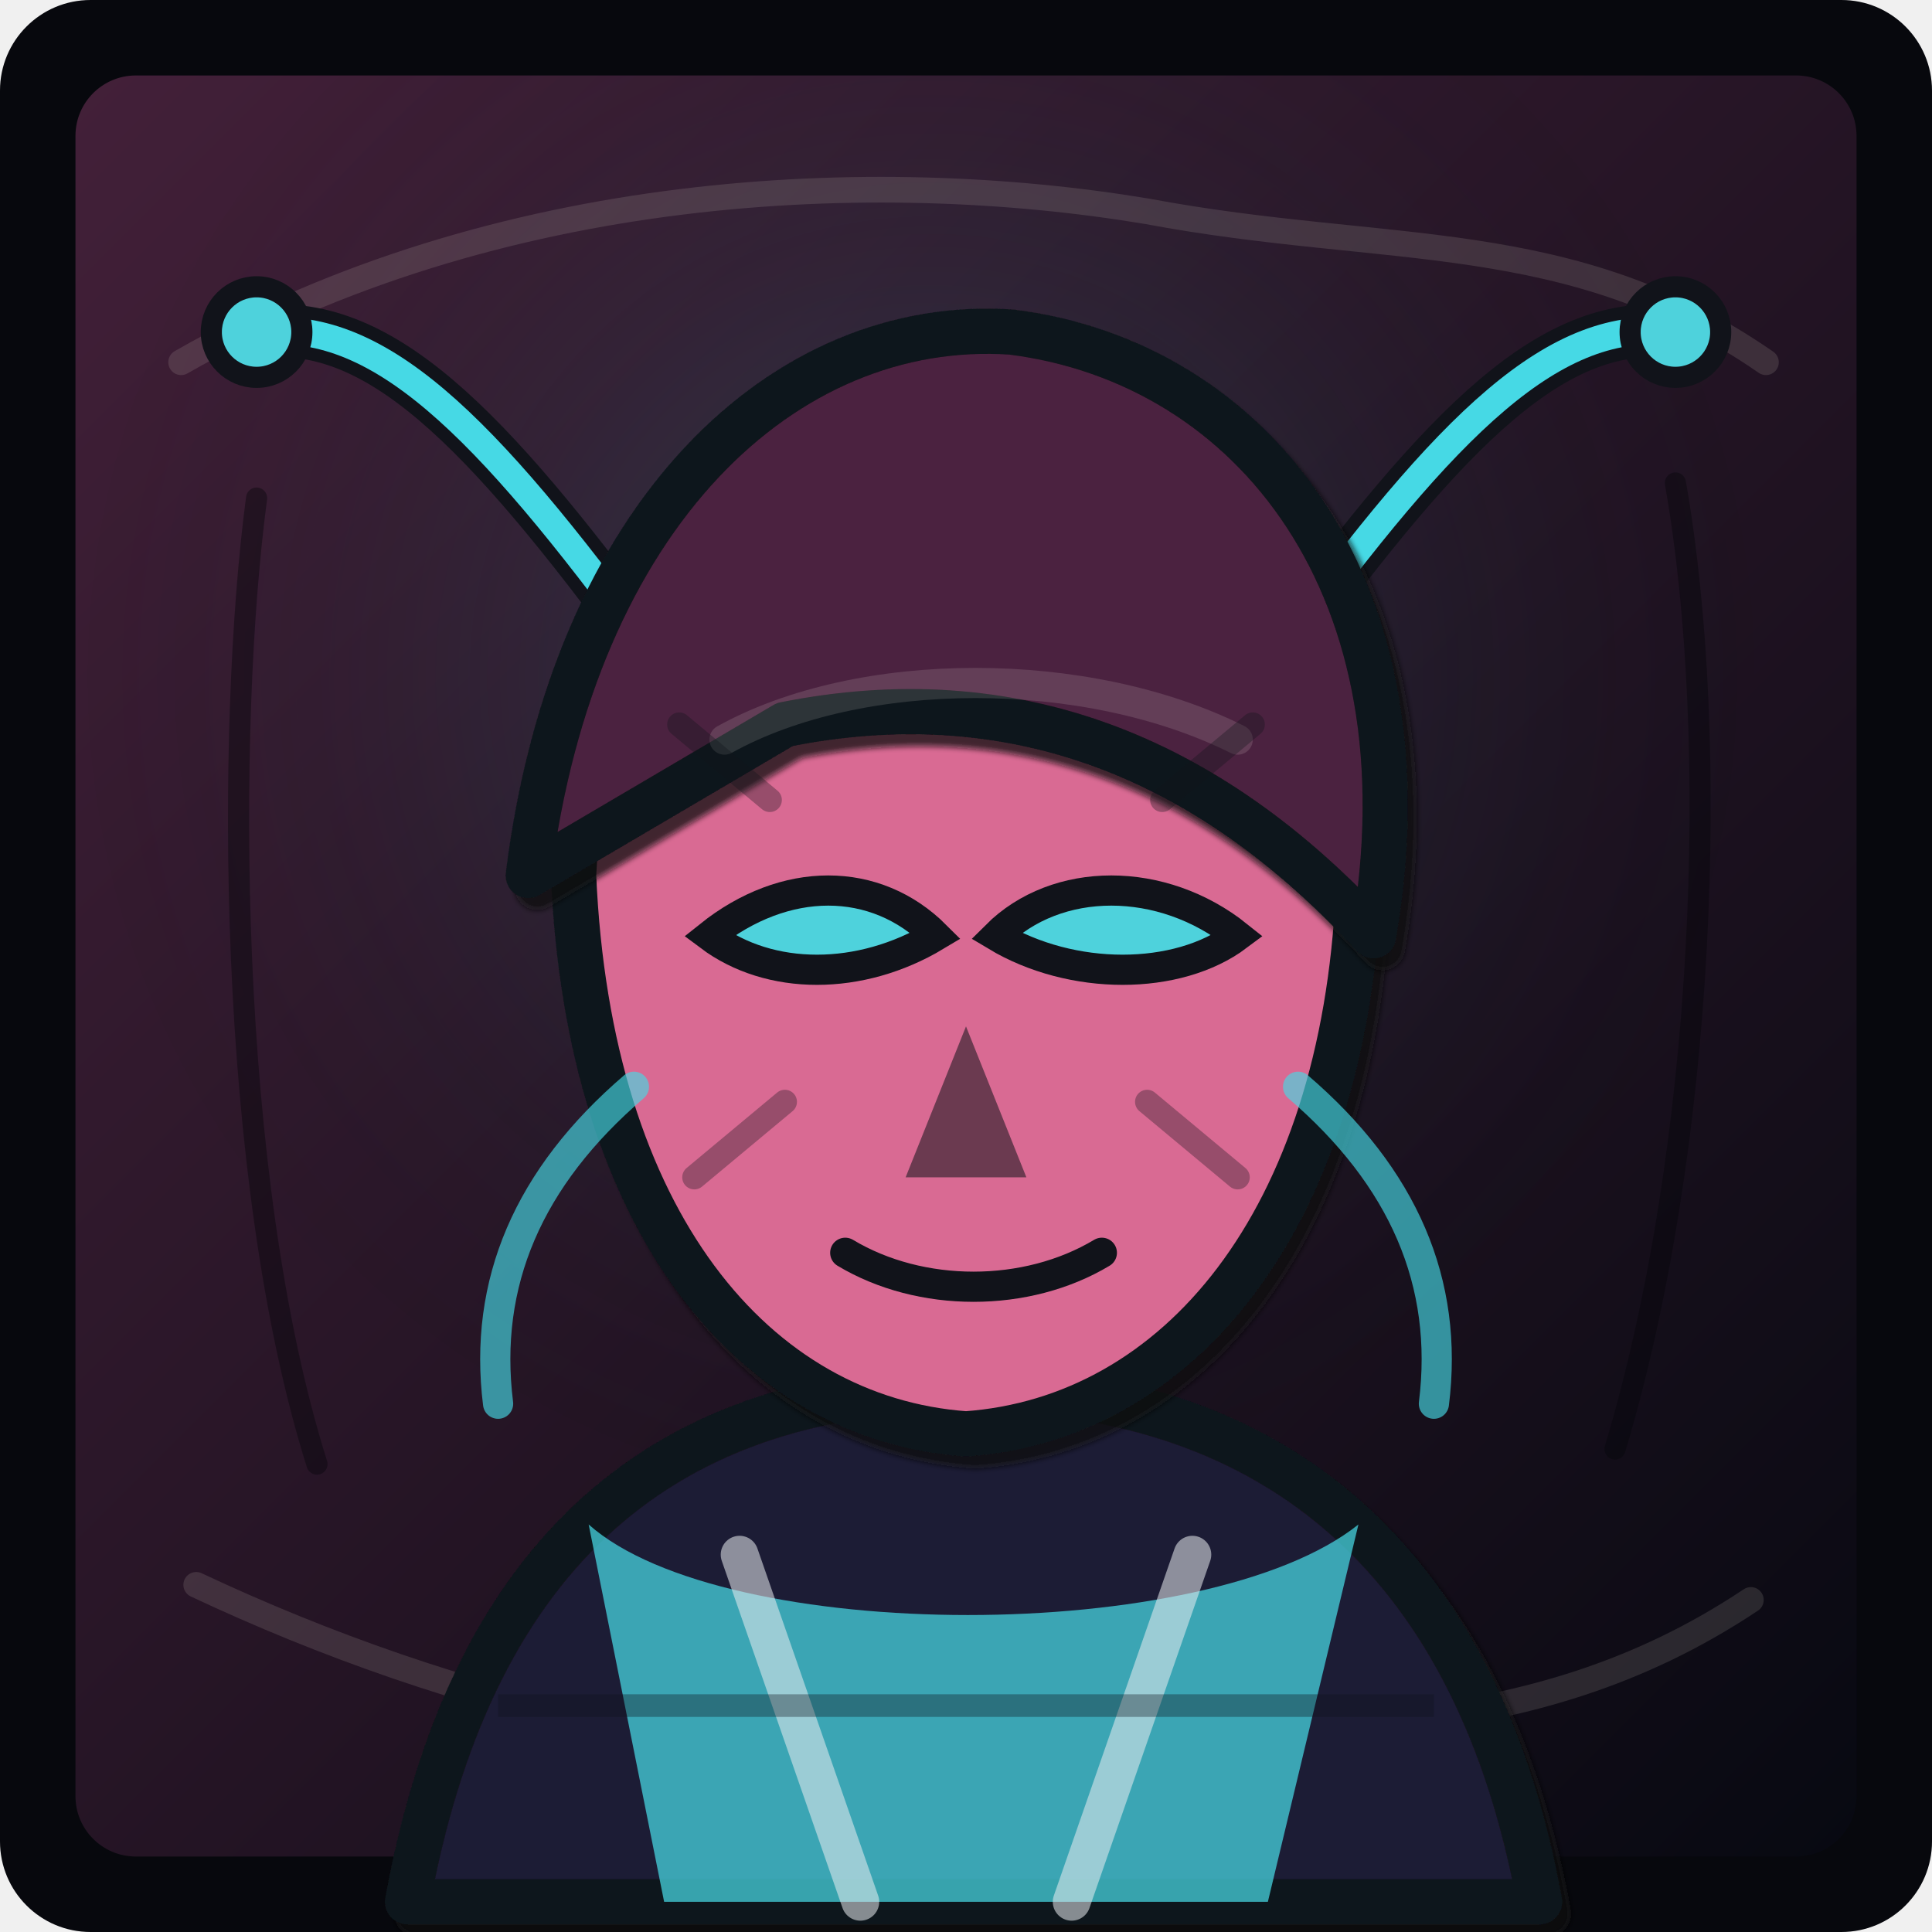
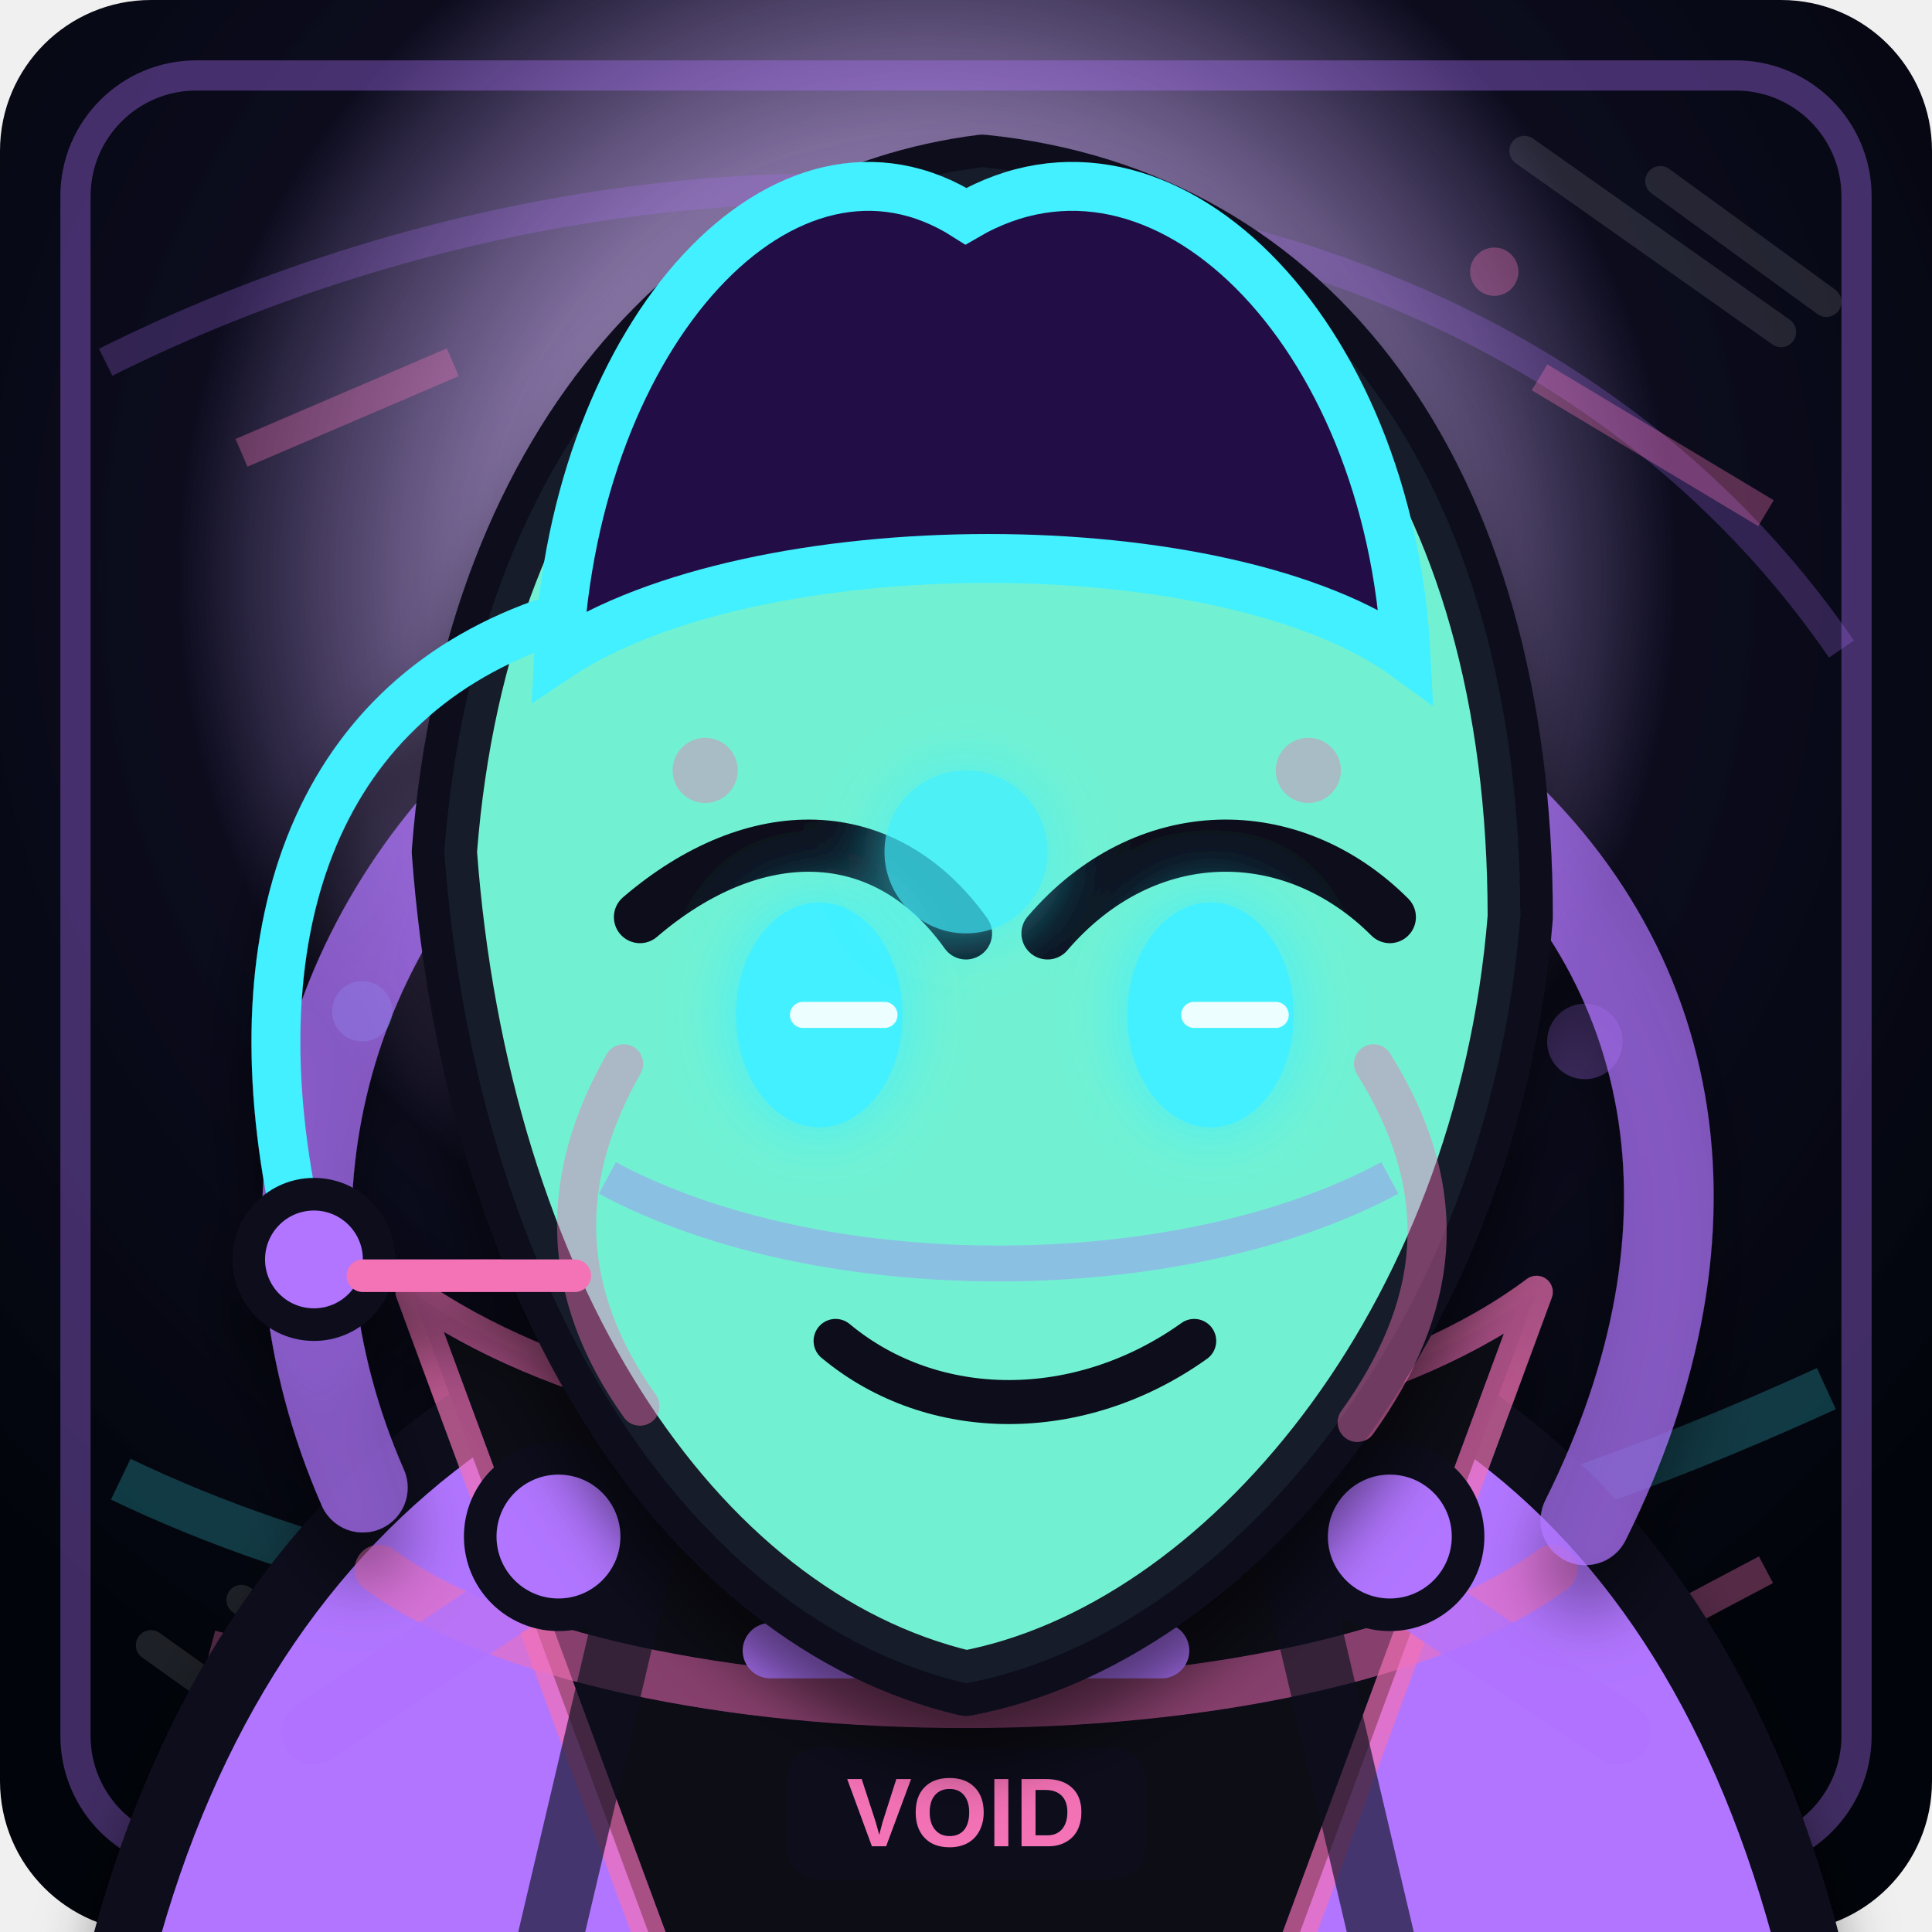
<svg xmlns="http://www.w3.org/2000/svg" width="128" height="128" viewBox="0 0 128 128" fill="none">
  <defs>
-     <linearGradient id="bg-umbral-ink-male-6" x1="0" y1="0" x2="1" y2="1">
-       <stop offset="0" stop-color="#432039" />
-       <stop offset="1" stop-color="#070911" />
+     <radialGradient id="bg-umbral-male-6" cx="48%" cy="30%" r="70%">
+       <stop offset="0%" stop-color="#b174ff" stop-opacity=".30" />
+       <stop offset="55%" stop-color="#070719" stop-opacity=".98" />
+       <stop offset="100%" stop-color="#01040a" />
+     </radialGradient>
+     <linearGradient id="suit-umbral-male-6" x1="28" y1="90" x2="101" y2="127">
+       <stop offset="0%" stop-color="#b174ff" />
+       <stop offset="48%" stop-color="#42f0ff" />
+       <stop offset="100%" stop-color="#070719" />
    </linearGradient>
-     <radialGradient id="wash-umbral-ink-male-6" cx="48%" cy="34%" r="72%">
-       <stop offset="0" stop-color="#46d9e5" stop-opacity=".20" />
-       <stop offset=".68" stop-color="#000" stop-opacity="0" />
-     </radialGradient>
-     <filter id="ink-umbral-ink-male-6" x="-25%" y="-25%" width="150%" height="150%">
-       <feDropShadow dx=".6" dy=".8" stdDeviation=".2" flood-color="#090a0e" flood-opacity=".75" />
+     <linearGradient id="shade-umbral-male-6" x1="38" y1="31" x2="86" y2="94">
+       <stop offset="0%" stop-color="#ffffff" stop-opacity=".28" />
+       <stop offset="100%" stop-color="#000000" stop-opacity=".28" />
+     </linearGradient>
+     <filter id="shadow-umbral-male-6" x="-30%" y="-30%" width="160%" height="160%">
+       <feDropShadow dx="0" dy="3" stdDeviation="2" flood-color="#000000" flood-opacity=".55" />
+     </filter>
+     <filter id="glow-umbral-male-6" x="-60%" y="-60%" width="220%" height="220%">
+       <feGaussianBlur stdDeviation="2.2" result="blur" />
+       <feMerge>
+         <feMergeNode in="blur" />
+         <feMergeNode in="SourceGraphic" />
+       </feMerge>
    </filter>
  </defs>
-   <rect width="128" height="128" rx="6" fill="#07080d" />
-   <rect x="5" y="5" width="118" height="118" rx="4" fill="url(#bg-umbral-ink-male-6)" />
-   <rect x="5" y="5" width="118" height="118" rx="4" fill="url(#wash-umbral-ink-male-6)" />
-   <path d="M12 24 C33 12 58 11 76 14 C92 17 104 15 117 24 M13 105 C30 113 50 118 68 116 C86 114 101 116 116 106" stroke="#f4eadc" stroke-opacity=".13" stroke-width="1.7" stroke-linecap="round" />
-   <path d="M17 33 C15 48 15 78 21 97 M111 32 C114 49 113 76 107 96" stroke="#05060a" stroke-opacity=".42" stroke-width="1.4" stroke-linecap="round" />
-   <path d="M27 126 C31 104 43 92 64 92 C85 92 98 104 102 126Z" fill="#1d1a34" stroke="#11131a" stroke-width="3" stroke-linejoin="round" filter="url(#ink-umbral-ink-male-6)" />
-   <path d="M39 101 C48 109 80 109 90 101 L84 126 H44Z" fill="#46d9e5" opacity=".72" />
-   <path d="M49 103 L57 126 M79 103 L71 126" stroke="#e9edf0" stroke-opacity=".55" stroke-width="2.5" stroke-linecap="round" />
-   <path d="M33 113 H95" stroke="#11131a" stroke-opacity=".35" stroke-width="1.5" />
-   <path d="M43 43 C32 28 25 21 17 22 M85 43 C96 28 103 21 111 22" stroke="#11131a" stroke-width="3.5" stroke-linecap="round" />
-   <path d="M43 43 C32 28 25 21 17 22 M85 43 C96 28 103 21 111 22" stroke="#46d9e5" stroke-width="1.8" stroke-linecap="round" />
-   <circle cx="17" cy="22" r="3" fill="#4ed2dc" stroke="#11131a" stroke-width="1.4" />
-   <circle cx="111" cy="22" r="3" fill="#4ed2dc" stroke="#11131a" stroke-width="1.4" />
-   <path d="M38 58 C39 38 51 29 64 28 C79 29 90 40 90 59 C89 81 78 94 64 95 C50 94 39 81 38 58Z" fill="#d96a93" stroke="#11131a" stroke-width="3" stroke-linejoin="round" filter="url(#ink-umbral-ink-male-6)" />
-   <path d="M35 58 C38 34 52 21 67 22 C83 24 95 39 91 62 C80 50 67 45 52 48Z" fill="#4b2440" stroke="#11131a" stroke-width="3" stroke-linejoin="round" filter="url(#ink-umbral-ink-male-6)" />
-   <path d="M48 49 C57 44 72 44 82 49" stroke="#f7efe8" stroke-opacity=".14" stroke-width="2" stroke-linecap="round" />
-   <path d="M47 62 C52 58 58 58 62 62 C57 65 51 65 47 62Z" fill="#4ed2dc" stroke="#11131a" stroke-width="2" />
-   <path d="M82 62 C77 58 70 58 66 62 C71 65 78 65 82 62Z" fill="#4ed2dc" stroke="#11131a" stroke-width="2" />
-   <path d="M64 68 L60 78 H68Z" fill="#11131a" opacity=".55" />
-   <path d="M56 83 C61 86 68 86 73 83" stroke="#11131a" stroke-width="2" stroke-linecap="round" />
-   <path d="M42 72 C35 78 32 85 33 93 M86 72 C93 78 96 85 95 93" stroke="#46d9e5" stroke-opacity=".65" stroke-width="2" stroke-linecap="round" />
-   <path d="M51 53 L45 48 M77 53 L83 48 M52 73 L46 78 M76 73 L82 78" stroke="#11131a" stroke-opacity=".33" stroke-width="1.6" stroke-linecap="round" />
+   <rect width="128" height="128" rx="10" fill="url(#bg-umbral-male-6)" />
+   <path d="M7 24 C25 15 46 11 64 13 C92 15 111 27 122 43" stroke="#b174ff" stroke-opacity=".24" stroke-width="2" />
+   <path d="M8 98 C33 110 73 114 121 92" stroke="#42f0ff" stroke-opacity=".22" stroke-width="3" />
+   <path d="M101 10 L118 22 M110 12 L121 20 M10 109 L24 119 M16 106 L31 117" stroke="#ffffff" stroke-opacity=".11" stroke-width="2" stroke-linecap="round" />
+   <g opacity=".34">
+     <path d="M16 30 L30 24 M102 25 L117 34 M14 109 L29 113 M100 113 L117 104" stroke="#f472b6" stroke-width="2" />
+     <circle cx="24" cy="67" r="2" fill="#42f0ff" />
+     <circle cx="105" cy="69" r="2.5" fill="#b174ff" />
+     <circle cx="99" cy="18" r="1.6" fill="#f472b6" />
+   </g>
+   <rect x="5" y="5" width="118" height="118" rx="8" stroke="#b174ff" stroke-opacity=".36" stroke-width="2" />
+   <g transform="translate(64 64) scale(1.08) translate(-64 -64)">
+     <g filter="url(#shadow-umbral-male-6)">
+       <path d="M11 130 C17 99 37 83 64 83 C93 83 111 99 117 130Z" fill="url(#suit-umbral-male-6)" stroke="#08101d" stroke-width="4" stroke-linejoin="round" />
+       <path d="M30 84 L47 130 H82 L99 84 C83 96 47 96 30 84Z" fill="#070719" stroke="#f472b6" stroke-opacity=".68" stroke-width="2" stroke-linejoin="round" />
+       <path d="M28 101 C43 112 85 112 100 101" stroke="#f472b6" stroke-opacity=".54" stroke-width="3" stroke-linecap="round" />
+       <path d="M45 96 L37 130 M83 96 L91 130" stroke="#08101d" stroke-opacity=".64" stroke-width="4" stroke-linecap="round" />
+       <path d="M24 111 L39 101 M104 111 L89 101" stroke="#b174ff" stroke-opacity=".78" stroke-width="4" stroke-linecap="round" />
+       <circle cx="39" cy="99" r="4.8" fill="#b174ff" stroke="#08101d" stroke-width="2" />
+       <circle cx="90" cy="99" r="4.8" fill="#b174ff" stroke="#08101d" stroke-width="2" />
+       <path d="M52 106 H76" stroke="#b174ff" stroke-width="3.4" stroke-linecap="round" />
+       <rect x="53" y="112" width="22" height="8" rx="2" fill="#08101d" opacity=".72" />
+       <text x="64" y="118" text-anchor="middle" fill="#f472b6" font-size="6" font-family="Arial, sans-serif" font-weight="900">VOID</text>
+     </g>
+     <g filter="url(#shadow-umbral-male-6)">
+       <path d="M36 52 C24 63 20 80 27 96 M94 52 C108 63 111 80 102 98" stroke="#b174ff" stroke-width="5.5" stroke-linecap="round" opacity=".68" />
+       <path d="M32 57 C34 31 49 17 65 15 C85 17 98 34 98 61 C96 86 80 105 64 108 C47 104 34 84 32 57Z" fill="#69f0cf" stroke="#08101d" stroke-width="4" stroke-linejoin="round" />
+       <path d="M32 57 C34 31 49 17 65 15 C85 17 98 34 98 61 C96 86 80 105 64 108 C47 104 34 84 32 57Z" fill="url(#shade-umbral-male-6)" opacity=".22" />
+       <path d="M39 45 C40 25 53 11 64 18 C76 11 90 25 91 45 C80 37 51 37 39 45Z" fill="#241047" stroke="#42f0ff" stroke-width="3" />
+       <path d="M44 61 C51 55 59 55 64 62 M69 62 C75 55 84 55 90 61" stroke="#08101d" stroke-width="3.2" stroke-linecap="round" />
+       <ellipse cx="55" cy="67" rx="5.1" ry="6.9" fill="#42f0ff" filter="url(#glow-umbral-male-6)" />
+       <ellipse cx="79" cy="67" rx="5.1" ry="6.9" fill="#42f0ff" filter="url(#glow-umbral-male-6)" />
+       <path d="M54 67 H59 M78 67 H83" stroke="#ffffff" stroke-opacity=".9" stroke-width="1.6" stroke-linecap="round" />
+       <circle cx="64" cy="57" r="5" fill="#42f0ff" opacity=".75" filter="url(#glow-umbral-male-6)" />
+       <path d="M56 87 C62 92 71 92 78 87" stroke="#08101d" stroke-width="2.7" stroke-linecap="round" />
+       <path d="M42 77 C55 84 77 84 90 77" stroke="#b174ff" stroke-opacity=".38" stroke-width="2.2" />
+       <path d="M43 70 C39 77 39 84 44 91 M89 70 C94 78 93 85 88 92" stroke="#f472b6" stroke-opacity=".44" stroke-width="2.4" stroke-linecap="round" />
+       <circle cx="48" cy="52" r="2" fill="#f472b6" opacity=".42" />
+       <circle cx="85" cy="52" r="2" fill="#f472b6" opacity=".42" />
+       <path d="M38 43 C24 48 19 62 23 80" stroke="#42f0ff" stroke-width="3" stroke-linecap="round" />
+       <circle cx="24" cy="82" r="4" fill="#b174ff" stroke="#08101d" stroke-width="2" />
+       <path d="M27 83 H40" stroke="#f472b6" stroke-width="2" stroke-linecap="round" />
+     </g>
+   </g>
</svg>
